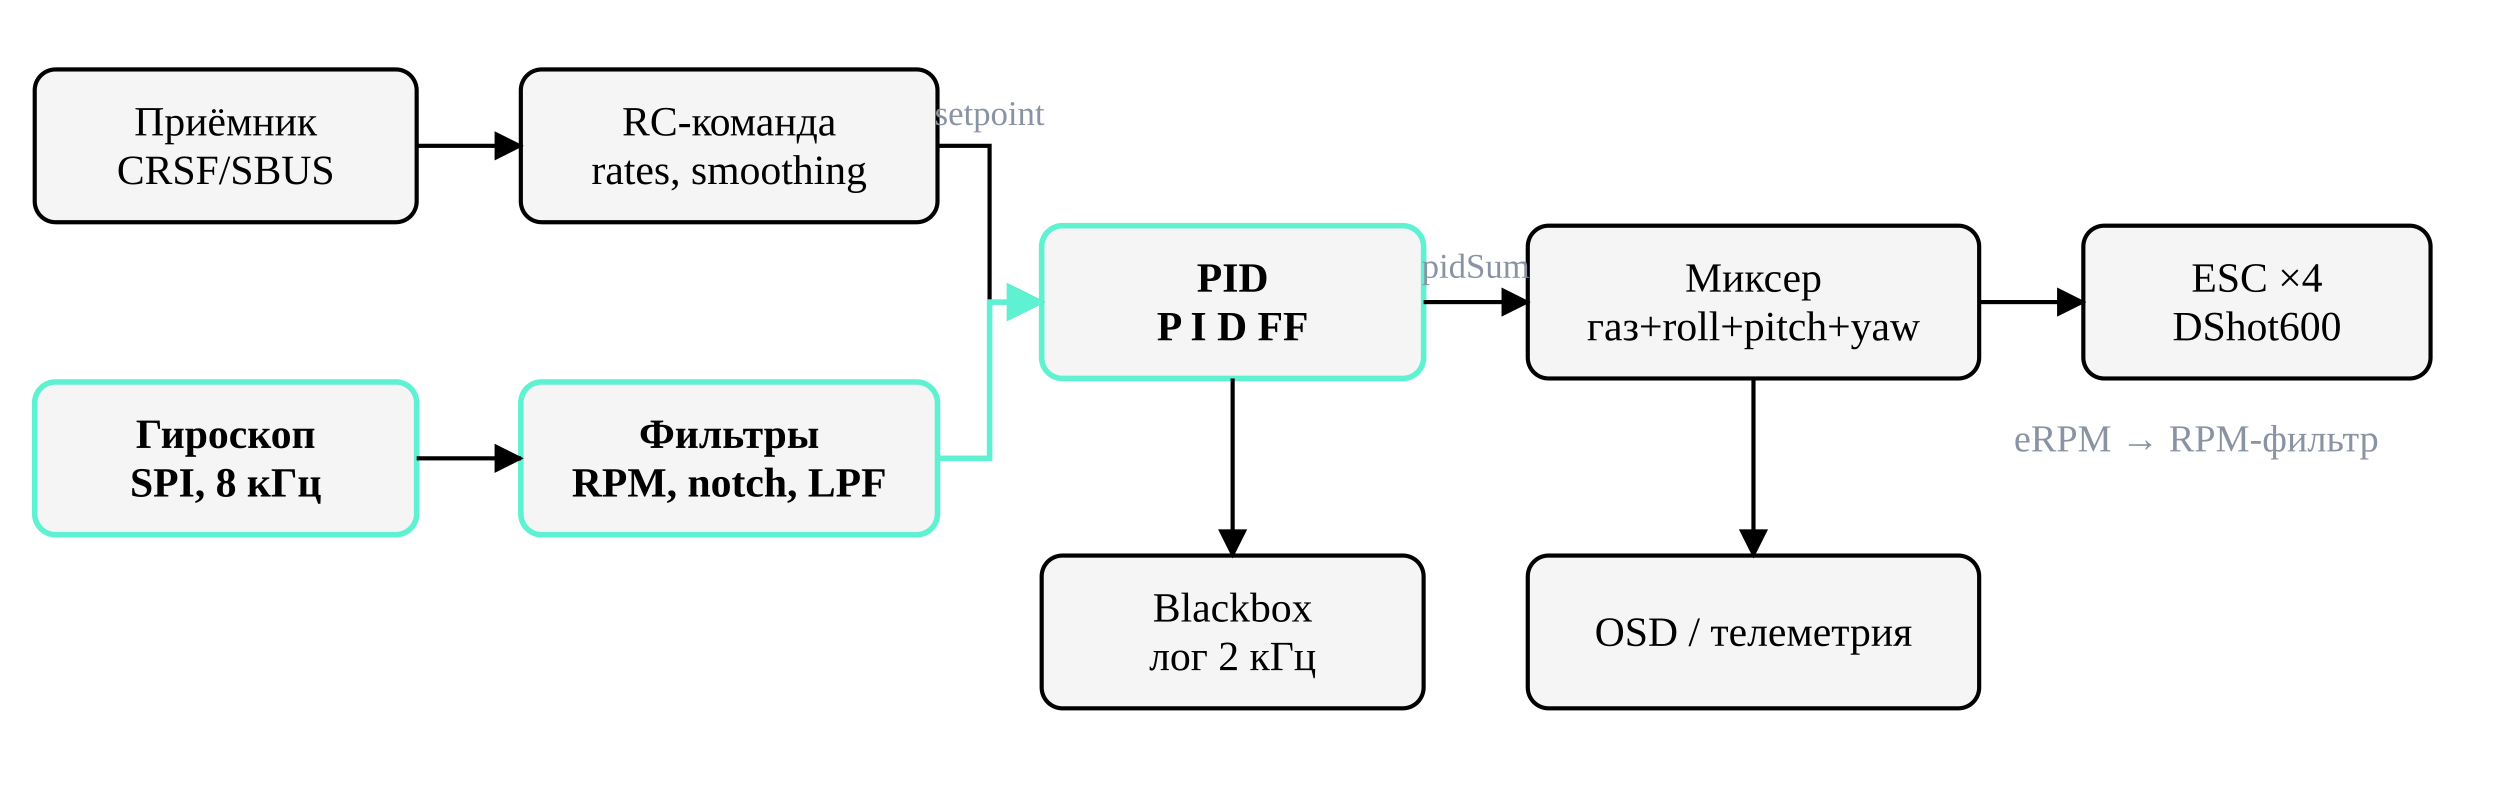
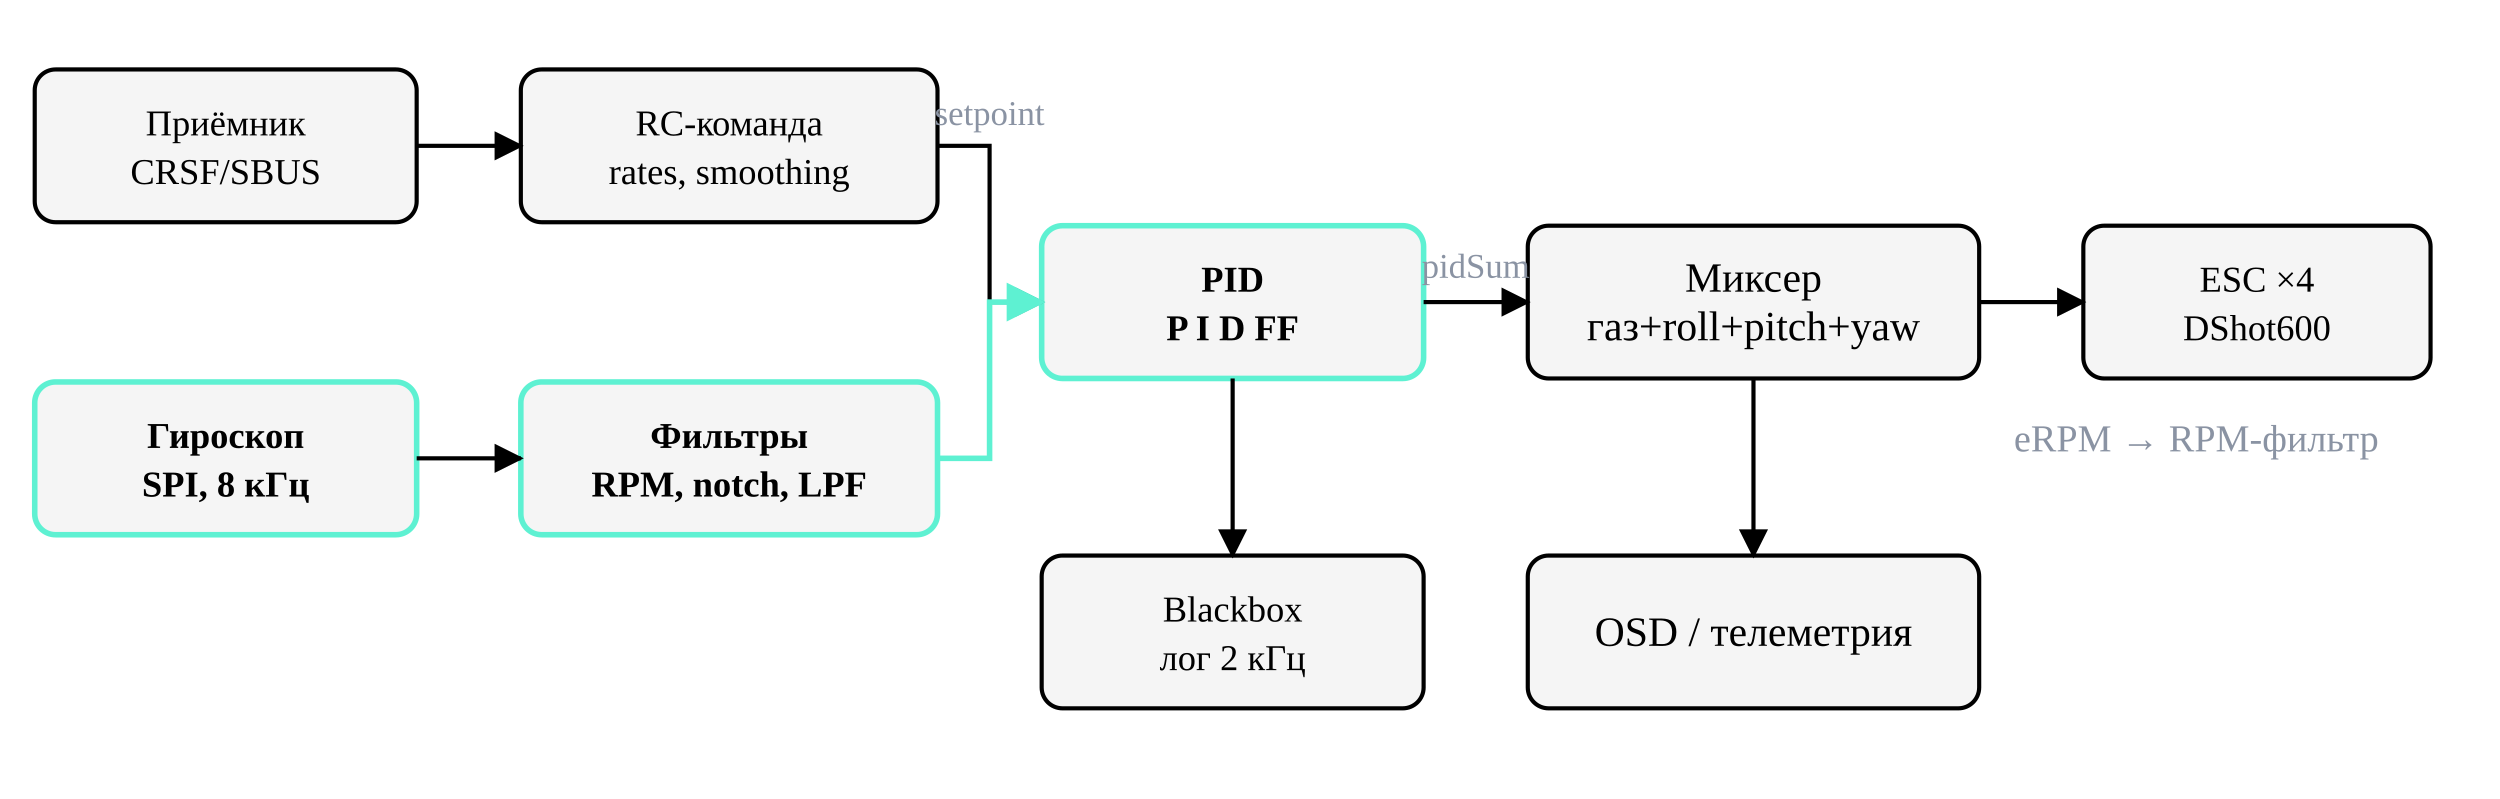
<svg xmlns="http://www.w3.org/2000/svg" viewBox="0 0 720 230" width="100%" role="img" aria-labelledby="t" style="max-width:720px;display:block;margin:0 auto">
  <style>text{font-family: var(--gc-font-mono, ui-monospace, Menlo, monospace); font-size: 12px;fill:currentColor} .m{fill:var(--gc-ink-muted, #8a93a3)} .a{fill:var(--gc-accent-hud, #5ef1d2)} .w{fill:var(--gc-signal-amber, #f0b24c)} .d{fill:var(--gc-signal-red, #e8636b)} .box{fill:var(--gc-surface-200, rgba(128,128,128,0.08));stroke:currentColor;stroke-width:1.2} .boxa{fill:var(--gc-surface-200, rgba(128,128,128,0.08));stroke:var(--gc-accent-hud, #5ef1d2);stroke-width:1.6} .ln{stroke:currentColor;stroke-width:1.2;fill:none} .lna{stroke:var(--gc-accent-hud, #5ef1d2);stroke-width:1.6;fill:none} .lnm{stroke:var(--gc-ink-muted, #8a93a3);stroke-width:1;fill:none;stroke-dasharray:4 3} .t{font-size:11px} .b{font-weight:600}</style>
  <defs>
    <marker id="ar" viewBox="0 0 10 10" refX="9" refY="5" markerWidth="7" markerHeight="7" orient="auto-start-reverse">
      <path d="M0 0L10 5L0 10z" fill="currentColor" />
    </marker>
    <marker id="ara" viewBox="0 0 10 10" refX="9" refY="5" markerWidth="7" markerHeight="7" orient="auto-start-reverse">
      <path d="M0 0L10 5L0 10z" fill="var(--gc-accent-hud, #5ef1d2)" />
    </marker>
  </defs>
  <rect class="box" x="10" y="20" width="110" height="44" rx="6" />
-   <text x="65.0" y="39.0" text-anchor="middle">Приёмник</text>
-   <text x="65.0" y="53.0" text-anchor="middle">CRSF/SBUS</text>
+   <text x="65.0" y="39.0" text-anchor="middle" style="font-size:10.5px">Приёмник</text>
+   <text x="65.0" y="53.0" text-anchor="middle" style="font-size:10.5px">CRSF/SBUS</text>
  <rect class="box" x="150" y="20" width="120" height="44" rx="6" />
-   <text x="210.0" y="39.0" text-anchor="middle">RC-команда</text>
-   <text x="210.0" y="53.0" text-anchor="middle">rates, smoothing</text>
+   <text x="210.0" y="39.0" text-anchor="middle" style="font-size:10.5px">RC-команда</text>
+   <text x="210.0" y="53.0" text-anchor="middle" style="font-size:10.5px">rates, smoothing</text>
  <rect class="boxa" x="10" y="110" width="110" height="44" rx="6" />
-   <text x="65.0" y="129.0" text-anchor="middle" class="b">Гироскоп</text>
-   <text x="65.0" y="143.0" text-anchor="middle" class="b">SPI, 8 кГц</text>
+   <text x="65.0" y="129.0" text-anchor="middle" class="b" style="font-size:10.5px">Гироскоп</text>
+   <text x="65.0" y="143.0" text-anchor="middle" class="b" style="font-size:10.5px">SPI, 8 кГц</text>
  <rect class="boxa" x="150" y="110" width="120" height="44" rx="6" />
-   <text x="210.0" y="129.0" text-anchor="middle" class="b">Фильтры</text>
-   <text x="210.0" y="143.0" text-anchor="middle" class="b">RPM, notch, LPF</text>
+   <text x="210.0" y="129.0" text-anchor="middle" class="b" style="font-size:10.5px">Фильтры</text>
+   <text x="210.0" y="143.0" text-anchor="middle" class="b" style="font-size:10.5px">RPM, notch, LPF</text>
  <rect class="boxa" x="300" y="65" width="110" height="44" rx="6" />
-   <text x="355.0" y="84.0" text-anchor="middle" class="b">PID</text>
-   <text x="355.0" y="98.0" text-anchor="middle" class="b">P I D FF</text>
+   <text x="355.0" y="84.0" text-anchor="middle" class="b" style="font-size:10.5px">PID</text>
+   <text x="355.0" y="98.0" text-anchor="middle" class="b" style="font-size:10.5px">P I D FF</text>
  <rect class="box" x="440" y="65" width="130" height="44" rx="6" />
  <text x="505.0" y="84.0" text-anchor="middle">Миксер</text>
  <text x="505.0" y="98.0" text-anchor="middle">газ+roll+pitch+yaw</text>
  <rect class="box" x="600" y="65" width="100" height="44" rx="6" />
-   <text x="650.0" y="84.0" text-anchor="middle">ESC ×4</text>
-   <text x="650.0" y="98.0" text-anchor="middle">DShot600</text>
+   <text x="650.0" y="84.0" text-anchor="middle" style="font-size:10.5px">ESC ×4</text>
+   <text x="650.0" y="98.0" text-anchor="middle" style="font-size:10.5px">DShot600</text>
  <rect class="box" x="300" y="160" width="110" height="44" rx="6" />
-   <text x="355.0" y="179.0" text-anchor="middle">Blackbox</text>
-   <text x="355.0" y="193.0" text-anchor="middle">лог 2 кГц</text>
+   <text x="355.0" y="179.0" text-anchor="middle" style="font-size:10.5px">Blackbox</text>
+   <text x="355.0" y="193.0" text-anchor="middle" style="font-size:10.5px">лог 2 кГц</text>
  <rect class="box" x="440" y="160" width="130" height="44" rx="6" />
  <text x="505.0" y="186.0" text-anchor="middle">OSD / телеметрия</text>
  <path class="ln" d="M120 42.0 L150 42.0" marker-end="url(#ar)" />
  <path class="ln" d="M270 42.0 L285.0 42.0 L285.0 87.0 L300 87.0" marker-end="url(#ar)" />
  <text x="285.0" y="36.0" text-anchor="middle" class="m t" style="font-size:10px">setpoint</text>
  <path class="ln" d="M120 132.0 L150 132.0" marker-end="url(#ar)" />
  <path class="lna" d="M270 132.0 L285.0 132.0 L285.0 87.0 L300 87.0" marker-end="url(#ara)" />
  <path class="ln" d="M410 87.0 L440 87.0" marker-end="url(#ar)" />
  <text x="425.0" y="80.0" text-anchor="middle" class="m t" style="font-size:10px">pidSum</text>
  <path class="ln" d="M570 87.0 L600 87.0" marker-end="url(#ar)" />
  <path class="ln" d="M355.0 109 L355.0 160" marker-end="url(#ar)" />
  <path class="ln" d="M505.0 109 L505.0 160" marker-end="url(#ar)" />
  <text x="580" y="130" text-anchor="start" class="m t">eRPM → RPM-фильтр</text>
</svg>
